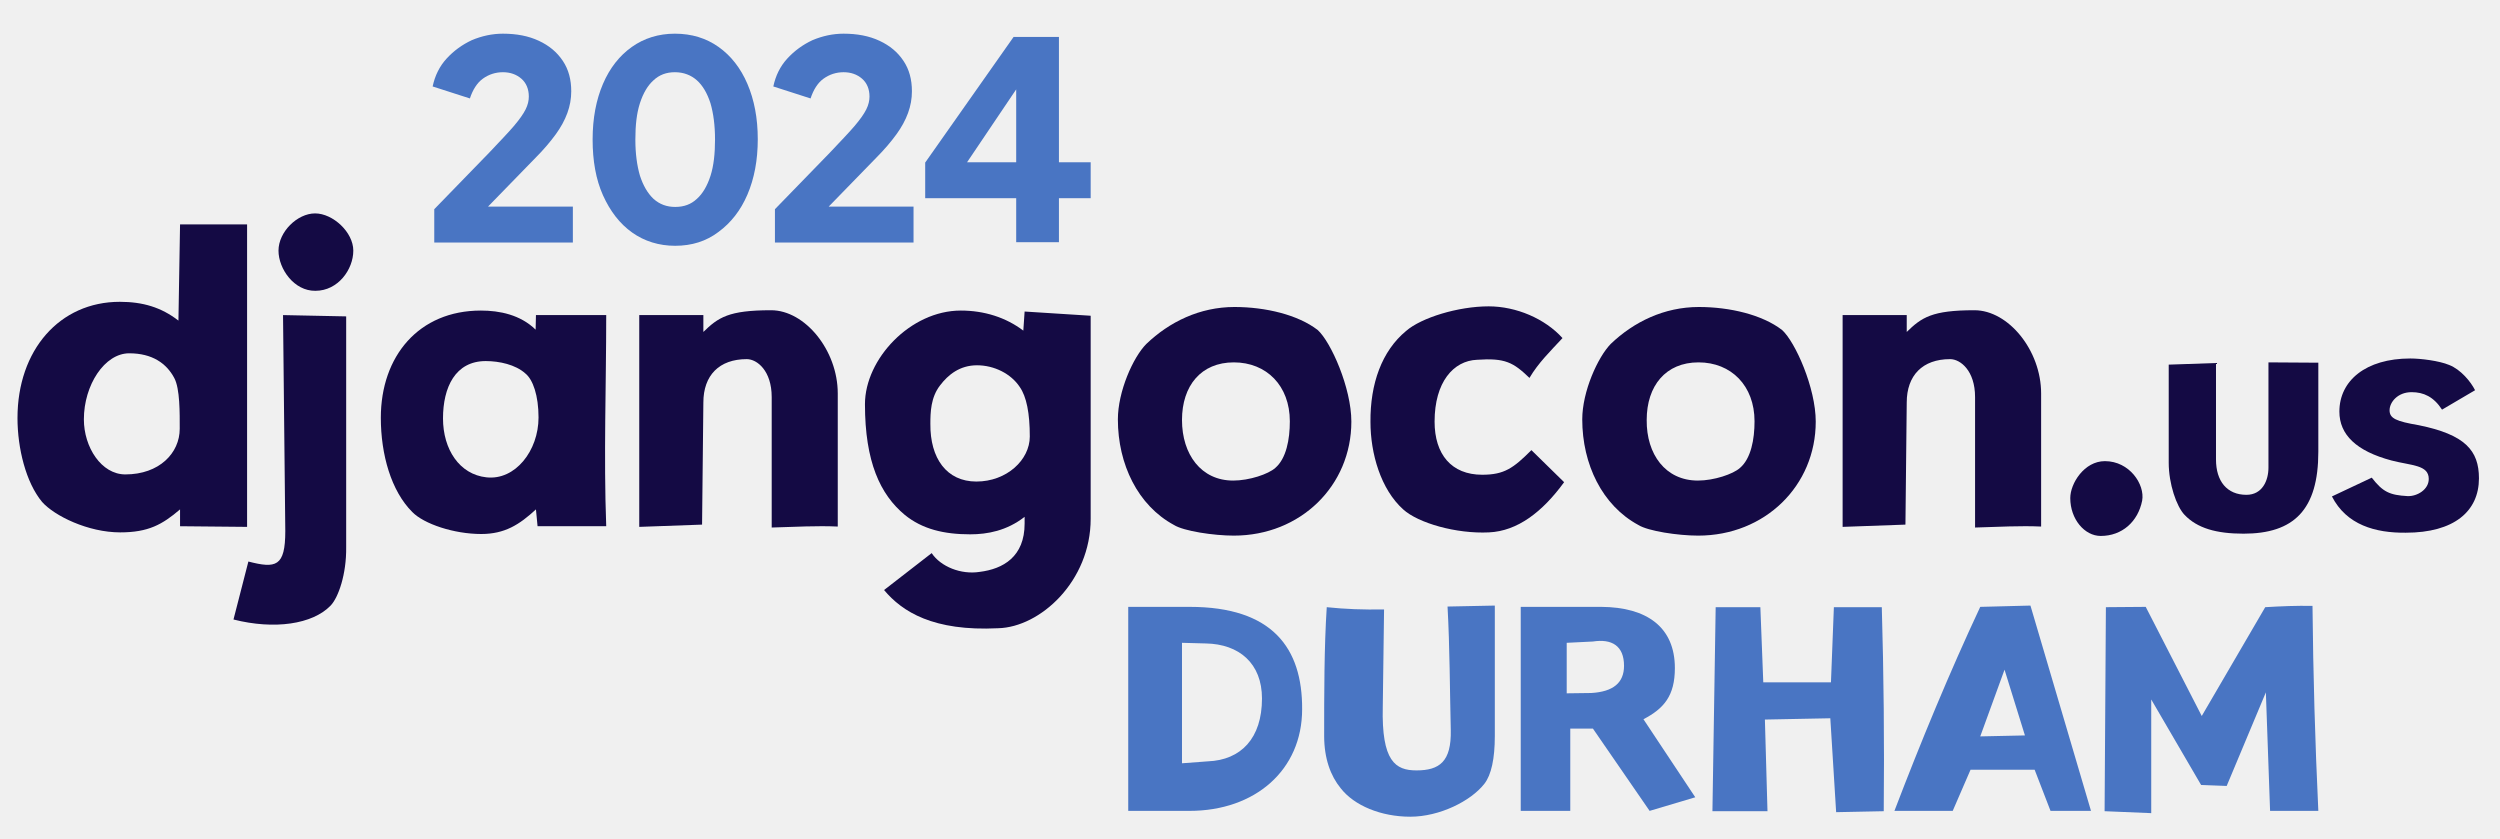
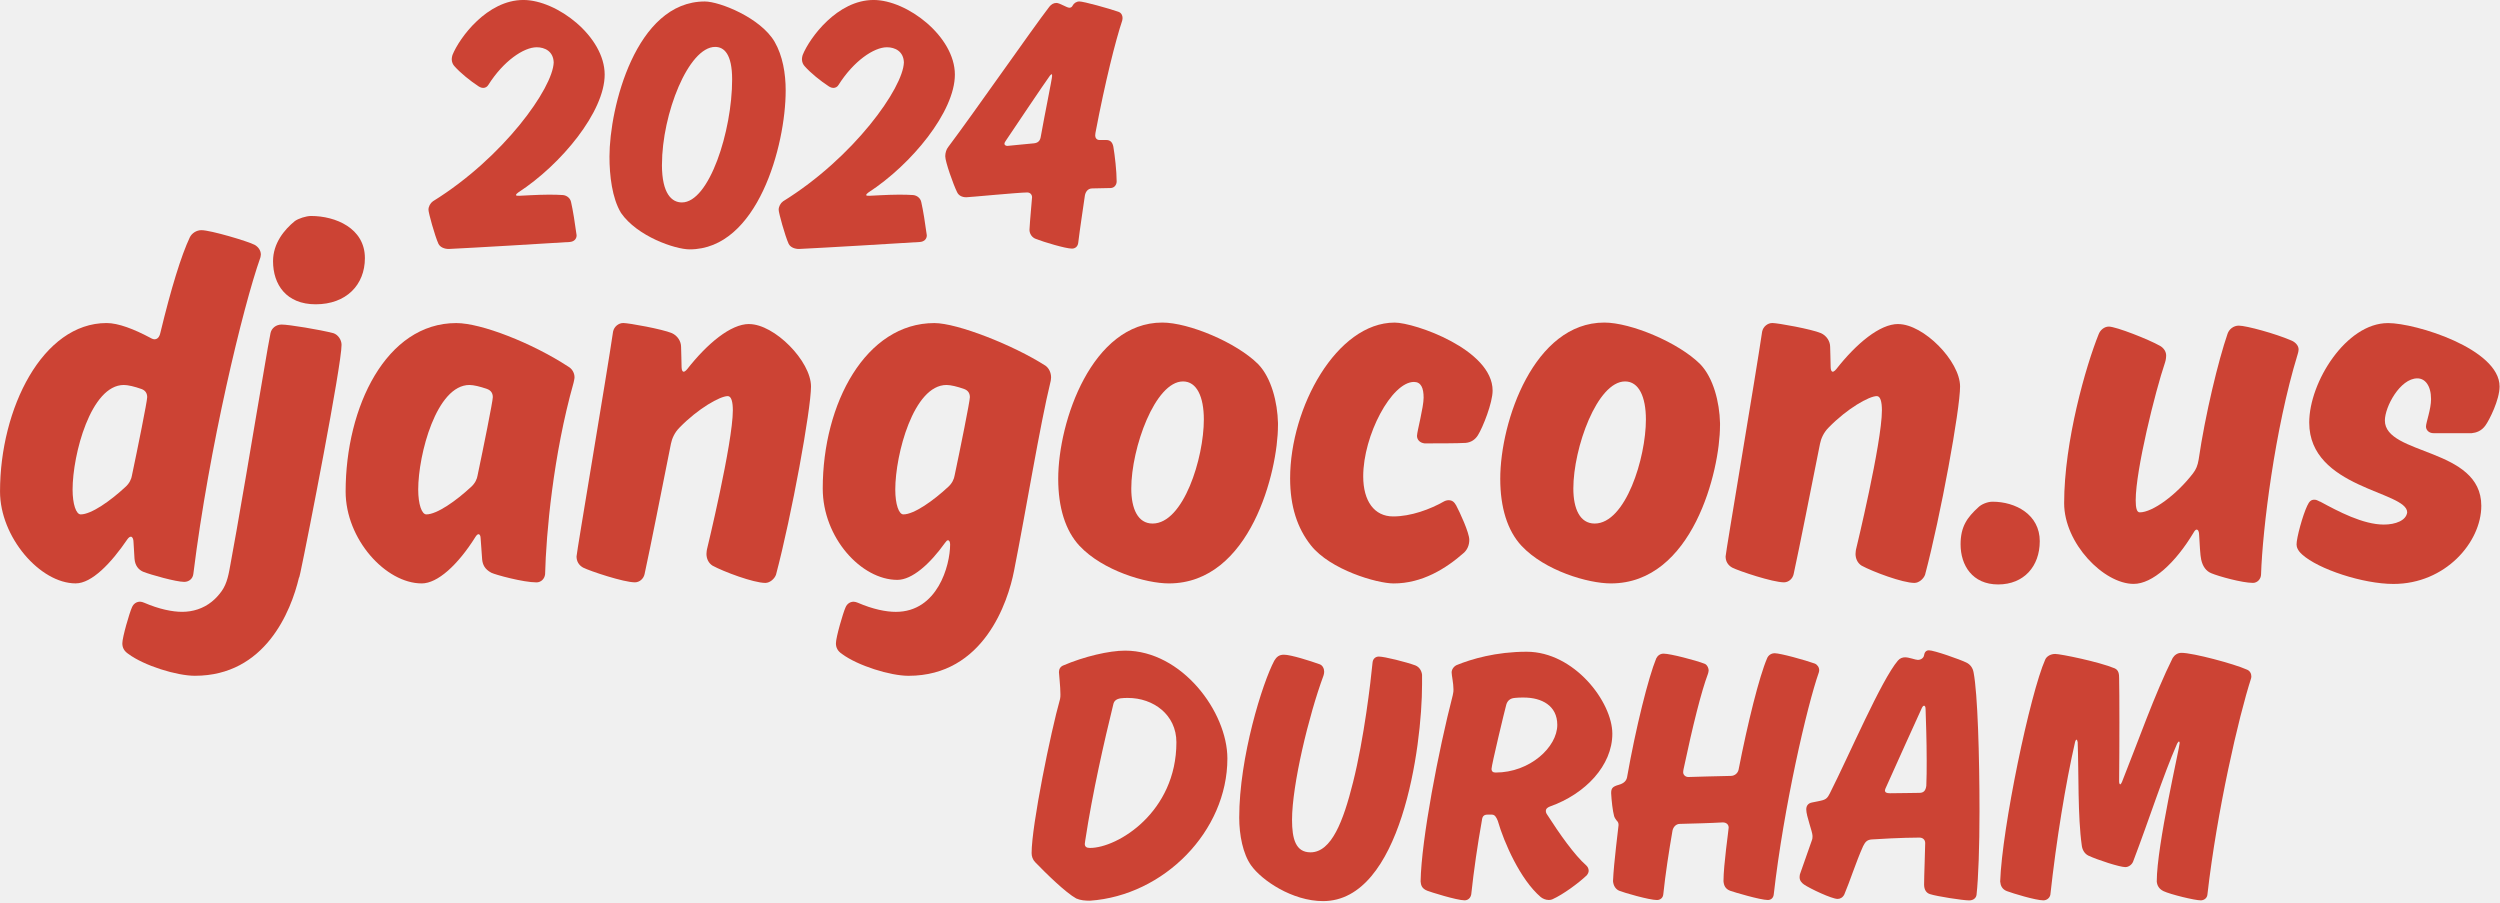
- <svg xmlns="http://www.w3.org/2000/svg" version="1.1" id="Layer_1" x="0px" y="0px" viewBox="0 0 772 259" style="enable-background:new 0 0 772 259;" xml:space="preserve">
-   <style type="text/css">
- 	.st0{fill:#140A44;}
- 	.st1{fill:#4975C3;}
- </style>
-   <path class="st0" d="M55.6,162.5v-5.2c-5.5,4.7-9.8,7.1-18.5,7.1c-9.9,0-20.3-5.1-24.1-9.4c-5-6-7.6-16.6-7.6-25.9  c0-21,13-35.9,31.6-35.9c7.1,0,12.8,1.7,18.1,5.8l0.5-29.7h20.7v93.4L55.6,162.5L55.6,162.5z M53.8,116.7c-2.4-4.5-6.8-7.6-13.9-7.6  c-7.6,0-14,9.8-14,20.4c0,8.6,5.4,17,12.8,17c10.5,0,16.8-6.6,16.8-14.1C55.5,127.6,55.6,120,53.8,116.7z" />
-   <path class="st0" d="M102.1,187c-5.6,5.8-17.4,7.5-30,4.3l4.6-17.9c8.5,2.2,11.4,1.6,11.4-9.4l-0.7-66.7l19.5,0.4V169  C107,177.3,104.5,184.5,102.1,187L102.1,187z M86,77.4c0-5.8,5.8-11.5,11.3-11.5c5.5,0,11.8,5.8,11.8,11.5c0,5.8-4.7,12.4-11.7,12.4  C90.8,89.9,86,83,86,77.4L86,77.4z" />
-   <path class="st0" d="M166,162.5l-0.5-5.2c-5.1,4.7-9.6,7.6-16.9,7.6c-8.4,0-17.7-3.1-21.3-6.8c-6.5-6.5-9.7-17.7-9.7-29.1  c0-19,11.7-33.1,30.9-33.1c5.8,0,12.2,1.3,16.9,5.9l0.1-4.5h21.7c0,21.7-0.8,43.5,0,65.2L166,162.5L166,162.5z M162.2,115.3  c-3-2.7-8-3.8-12.2-3.8c-9.4,0-13.2,8.1-13.2,17.7c0,9.6,5.1,17.3,13.4,18.2c8.9,1,16.1-8.2,16.1-18.5  C166.3,122.2,164.6,117.2,162.2,115.3L162.2,115.3z" />
-   <path class="st0" d="M217.1,102.6c4.7-4.6,7.9-6.8,21-6.8c10.5,0,20.6,12.4,20.6,25.7v41.1c-6.4-0.3-13.2,0.1-20.4,0.3v-40.3  c0-8.1-4.5-11.7-7.7-11.7c-8.5,0-13.4,5-13.4,13.4l-0.4,37.7l-19.4,0.7V97.3h19.8V102.6L217.1,102.6z" />
-   <path class="st0" d="M302.5,176.6c7.3-0.9,13.9-4.7,13.9-14.9v-2.1c-5.5,4.3-11.5,5.4-16.8,5.4c-8.1,0-14.8-1.6-20.2-6  c-7.6-6.3-12.3-16.4-12.3-34.2c0-13.9,14-28.9,29.6-28.9c7.2,0,13.9,2.1,19.3,6.2l0.4-5.9l20.4,1.3v62.7c0,19.3-15.6,33.5-28.6,33.8  c-20,1-29.6-5.1-35.2-11.8l14.7-11.4C290.5,175,296.8,177.5,302.5,176.6L302.5,176.6z M301.5,148.7c9.4,0,16.5-6.7,16.5-13.9  c0-7.2-1-12.3-3.1-15.3c-2.7-4.1-7.9-6.7-13.2-6.7s-8.9,2.9-11.4,6.2c-2.9,3.7-3,8.4-3,11.9C287.2,141.5,292.3,148.7,301.5,148.7z" />
-   <path class="st0" d="M354,106.2c7.1-6.8,16.5-11.4,27.2-11.4c9.6,0,19.6,2.4,25.7,7.1c4.1,3.7,10.4,17.9,10.4,28.3  c0,19.8-15.7,35.2-36.3,35.2c-6.2,0-15.5-1.4-18.5-3.3c-11.1-6-17.3-18.7-17.3-32.6C345.2,120.9,349.9,110.3,354,106.2z   M380.8,148.4c5,0,10.9-2,13-3.9c3.4-2.9,4.5-8.8,4.5-14.4c0-11-7.2-18.2-17.3-18.2s-16,7.2-16,17.8  C365,140.3,370.9,148.4,380.8,148.4z" />
-   <path class="st0" d="M434.2,102.2c4.7-4.1,16.1-7.6,25.5-7.6c8.5,0,17.4,3.8,22.8,9.8c-3.8,4.1-7.5,7.7-10.2,12.3  c-5-4.8-7.5-6.2-16.2-5.6c-7.3,0.3-13.1,6.9-13.1,19.1c0,10.1,5.2,16.4,14.7,16.4c6.8,0,9.6-2,15.2-7.6l10.1,9.9  c-6.7,9.2-14.4,15.1-23.2,15.5c-10.1,0.5-21.9-2.9-26.5-7.1c-6.9-6.2-10.1-17.2-10.1-27C423.1,118.5,426.7,108.4,434.2,102.2  L434.2,102.2z" />
-   <path class="st0" d="M497.4,106.2c7.1-6.8,16.5-11.4,27.2-11.4c9.6,0,19.6,2.4,25.7,7.1c4.1,3.7,10.4,17.9,10.4,28.3  c0,19.8-15.7,35.2-36.3,35.2c-6.2,0-15.5-1.4-18.5-3.3c-11.1-6-17.3-18.7-17.3-32.6C488.6,120.9,493.4,110.3,497.4,106.2z   M524.3,148.4c5,0,10.9-2,13-3.9c3.4-2.9,4.5-8.8,4.5-14.4c0-11-7.2-18.2-17.3-18.2c-10.1,0-16,7.2-16,17.8  C508.4,140.3,514.3,148.4,524.3,148.4z" />
-   <path class="st0" d="M588.7,102.6c4.7-4.6,7.9-6.8,21-6.8c10.5,0,20.6,12.4,20.6,25.7v41.1c-6.4-0.3-13.2,0.1-20.4,0.3v-40.3  c0-8.1-4.5-11.7-7.7-11.7c-8.5,0-13.4,5-13.4,13.4l-0.4,37.7l-19.4,0.7V97.3h19.8V102.6L588.7,102.6z" />
-   <path class="st0" d="M650,142.4c7.6,0,12.4,7.2,11.5,12.2c-1.3,6.5-6.2,10.9-12.8,10.9c-5,0-9.4-5.2-9.4-11.7  C639.3,149.3,643.6,142.4,650,142.4L650,142.4z" />
-   <path class="st0" d="M684.3,112.1v29.8c0,6.7,3.4,10.9,9.4,10.9c4.9,0,6.8-4.4,6.8-8.4v-32.5l15.4,0.1v27.5  c0,17.9-7.5,25.3-23.1,25.3c-8.4,0-14.3-1.7-18.2-5.8c-2.5-2.6-4.9-9.6-4.9-16.1v-30.3L684.3,112.1L684.3,112.1z" />
-   <path class="st0" d="M720.1,153.3l12.3-5.8c3.4,4.4,5.5,5.4,11.1,5.7c2.9,0.1,6.5-2,6.5-5.3c0-4.4-5.4-4.1-11.5-5.7  c-10.9-2.9-16.1-8-16.1-15.1c0-9.5,8.1-16.4,21.9-16.4c3.2,0,8.9,0.7,12,2c3.6,1.4,6.7,5.2,8,7.8l-10.2,6c-2.6-4-5.7-5.4-9.4-5.4  c-4.3,0-6.8,3.1-6.8,5.6c0,2.5,2,3.4,9,4.6c14.3,2.9,18.6,7.8,18.6,16.4c0,10.2-7.7,16.8-22.6,16.8  C733.5,164.6,724.6,162.1,720.1,153.3L720.1,153.3z" />
-   <path class="st1" d="M402.1,219c0,18.8-14.5,31.4-34.8,31.4h-18.9v-63h19C392.9,187.4,402.2,200.1,402.1,219L402.1,219z   M389.7,215.7c0-10.9-7.1-16.8-17.3-17l-7.4-0.2v37.2l8-0.6C383.2,234.7,389.7,228,389.7,215.7L389.7,215.7z" />
-   <path class="st1" d="M408.9,227.2c0-12.7,0-27.4,0.8-39.7c5.7,0.6,11.2,0.8,17.7,0.7l-0.4,30.1c-0.4,16.8,3.9,19.6,10.4,19.6  c7.1,0,10.8-2.7,10.6-12.4c-0.3-12.7-0.3-25.5-1-38.2l14.6-0.3v40.3c0,7-1.1,12-3.2,14.7c-4.2,5.4-13.9,10.2-22.9,10.2  s-17.3-3.4-21.5-8.8C410.9,239.6,408.9,234.3,408.9,227.2z" />
-   <path class="st1" d="M517.2,206.3c0,8.6-3.4,12.5-9.7,15.8l16,24.1l-14.1,4.2L491.9,225h-7v25.4h-15.3v-63h24.9  C508.6,187.5,517.2,193.7,517.2,206.3L517.2,206.3z M501.5,205.6c0-6.2-3.8-8.4-9.6-7.5l-8.1,0.4v15.6l7.6-0.1  C498.1,213.6,501.5,210.9,501.5,205.6L501.5,205.6z" />
-   <path class="st1" d="M544.5,210.7h20.9l0.9-23.2h14.8c0.6,20.7,0.8,41.7,0.6,63l-14.7,0.3l-1.8-29l-20.2,0.4l0.8,28.3h-17l1-63h13.8  L544.5,210.7z" />
-   <path class="st1" d="M627,187l18.7,63.4h-12.5l-4.9-12.7h-19.8l-5.5,12.7H585c8.3-21.7,17-42.7,26.5-63L627,187L627,187z M619,206.8  l-7.5,20.6l13.8-0.3L619,206.8z" />
-   <path class="st1" d="M715.9,250.4h-14.9l-1.3-36.6l-12.1,28.9l-7.9-0.3L664.3,216v35.1l-14.4-0.6l0.4-63l12.3-0.1l17.3,33.7  l19.6-33.6c4.9-0.3,9.7-0.5,14.6-0.4C714.3,208.1,714.9,229.2,715.9,250.4L715.9,250.4z" />
-   <g>
-     <path class="st1" d="M134.1,74.8V64.6l17-17.5c3.3-3.5,5.9-6.2,7.6-8.2c1.7-2,2.9-3.7,3.6-5.1c0.7-1.4,1-2.7,1-4   c0-2.3-0.8-4.2-2.3-5.5c-1.5-1.3-3.4-2-5.7-2c-2.3,0-4.4,0.7-6.2,2c-1.8,1.3-3.1,3.4-4,6.1l-11.5-3.7c0.7-3.3,2.1-6.2,4.3-8.6   c2.2-2.4,4.8-4.3,7.8-5.7c3.1-1.3,6.3-2,9.6-2c4.2,0,7.9,0.7,11.1,2.2c3.2,1.5,5.6,3.5,7.4,6.2c1.8,2.7,2.6,5.8,2.6,9.4   c0,2.3-0.4,4.5-1.2,6.7c-0.8,2.2-2,4.4-3.6,6.6c-1.6,2.2-3.7,4.7-6.3,7.3l-14.6,15h26.2v11.1H134.1z" />
-     <path class="st1" d="M208.5,75.9c-5,0-9.5-1.4-13.3-4.1c-3.8-2.7-6.8-6.6-9-11.5c-2.2-4.9-3.2-10.7-3.2-17.2   c0-6.6,1.1-12.3,3.2-17.2c2.1-4.9,5.1-8.7,8.9-11.4s8.3-4.1,13.3-4.1c5.2,0,9.7,1.4,13.5,4.1c3.8,2.7,6.8,6.5,8.9,11.4   c2.1,4.9,3.2,10.6,3.2,17.1c0,6.5-1.1,12.2-3.2,17.1c-2.1,4.9-5.1,8.7-8.9,11.5C218.1,74.5,213.6,75.9,208.5,75.9z M208.5,63.9   c2.7,0,4.9-0.8,6.7-2.5c1.8-1.6,3.2-4,4.2-7.1c1-3.1,1.4-6.9,1.4-11.2c0-4.4-0.5-8.1-1.4-11.2c-1-3.1-2.4-5.5-4.2-7.1   c-1.8-1.6-4.1-2.5-6.8-2.5c-2.6,0-4.8,0.8-6.6,2.5c-1.8,1.6-3.2,4-4.2,7.1c-1,3.1-1.4,6.8-1.4,11.2c0,4.3,0.5,8,1.4,11.1   c1,3.1,2.4,5.5,4.2,7.2C203.7,63.1,205.9,63.9,208.5,63.9z" />
-     <path class="st1" d="M239.3,74.8V64.6l17-17.5c3.3-3.5,5.9-6.2,7.6-8.2c1.7-2,2.9-3.7,3.6-5.1c0.7-1.4,1-2.7,1-4   c0-2.3-0.8-4.2-2.3-5.5c-1.5-1.3-3.4-2-5.7-2c-2.3,0-4.4,0.7-6.2,2c-1.8,1.3-3.1,3.4-4,6.1l-11.5-3.7c0.7-3.3,2.1-6.2,4.3-8.6   c2.2-2.4,4.8-4.3,7.8-5.7c3.1-1.3,6.3-2,9.6-2c4.2,0,7.9,0.7,11.1,2.2c3.2,1.5,5.6,3.5,7.4,6.2c1.8,2.7,2.6,5.8,2.6,9.4   c0,2.3-0.4,4.5-1.2,6.7c-0.8,2.2-2,4.4-3.6,6.6c-1.6,2.2-3.7,4.7-6.3,7.3l-14.6,15h26.2v11.1H239.3z" />
-     <path class="st1" d="M313.8,74.8V61.2h-28.1V50.2L313,11.4h14v38.7h9.8v11.1H327v13.6H313.8z M295.4,54.9l-2.5-4.8h20.9V21.7l3.3,1   L295.4,54.9z" />
+ <svg xmlns="http://www.w3.org/2000/svg" width="995" height="359" viewBox="0 0 995 359" fill="none">
+   <g clip-path="url(#clip0_75_289)">
+     <path d="M240.66 29.7C240.66 44.4 223.46 65.43 206.26 76.6C205.67 77.04 205.38 77.33 205.38 77.63C205.38 77.93 205.82 77.92 206.7 77.92C207.14 77.92 214.05 77.48 218.02 77.48C220.23 77.48 222.28 77.48 224.05 77.63C225.67 77.78 226.99 78.95 227.28 80.42C228.01 83.51 228.9 89.24 229.49 93.65C229.49 95.12 228.46 96.15 226.84 96.3C217.58 96.89 188.03 98.65 178.62 99.09C177 99.09 175.24 98.5 174.5 97.03C173.03 93.8 170.53 84.68 170.53 83.5C170.53 82.18 171.27 80.85 172.29 80.12C200.52 62.62 220.07 34.98 220.37 24.84C220.22 20.43 216.84 18.81 213.61 18.81C208.46 18.81 200.38 24.25 194.35 33.81C193.91 34.54 193.17 34.99 192.29 34.99C191.41 34.99 190.53 34.4 190.53 34.4C187.15 32.2 183.18 28.96 180.97 26.46C180.24 25.73 179.79 24.7 179.79 23.52C179.79 23.08 179.94 22.34 180.08 21.9C182.87 14.99 193.9 -0.01 208.31 -0.01C221.69 -0.01 240.66 14.55 240.66 29.69V29.7Z" fill="#CC4334" />
+     <path d="M247.13 84.69C243.6 78.81 242.57 69.84 242.57 62.34C242.57 42.93 253.01 0.59 280.5 0.59C286.38 0.59 302.7 7.06 308.29 16.62C311.52 22.21 312.7 29.26 312.7 36.03C312.7 57.94 301.53 99.25 274.47 99.25C268.74 99.25 253.59 94.1 247.12 84.69H247.13ZM263.45 65.57C263.45 77.19 267.42 80.57 271.39 80.57C282.27 80.57 291.39 52.19 291.39 31.61C291.39 21.47 288.16 18.67 284.63 18.67C274.04 18.67 263.46 45.28 263.46 65.57H263.45Z" fill="#CC4334" />
+     <path d="M380.04 29.7C380.04 44.4 362.84 65.43 345.64 76.6C345.05 77.04 344.76 77.33 344.76 77.63C344.76 77.93 345.2 77.92 346.08 77.92C346.52 77.92 353.43 77.48 357.4 77.48C359.61 77.48 361.66 77.48 363.43 77.63C365.05 77.78 366.37 78.95 366.66 80.42C367.39 83.51 368.28 89.24 368.87 93.65C368.87 95.12 367.84 96.15 366.22 96.3C356.96 96.89 327.41 98.65 318 99.09C316.38 99.09 314.62 98.5 313.88 97.03C312.41 93.8 309.91 84.68 309.91 83.5C309.91 82.18 310.65 80.85 311.67 80.12C339.9 62.62 359.45 34.98 359.75 24.84C359.6 20.43 356.22 18.81 352.99 18.81C347.84 18.81 339.76 24.25 333.73 33.81C333.29 34.54 332.55 34.99 331.67 34.99C330.79 34.99 329.91 34.4 329.91 34.4C326.53 32.2 322.56 28.96 320.35 26.46C319.62 25.73 319.17 24.7 319.17 23.52C319.17 23.08 319.32 22.34 319.46 21.9C322.25 14.99 333.28 -0.01 347.69 -0.01C361.07 -0.01 380.04 14.55 380.04 29.69V29.7Z" fill="#CC4334" />
+     <path d="M440.32 55.72C442.08 55.72 442.82 56.9 443.11 58.37C443.7 61.75 444.43 68.22 444.43 72.19C444.43 73.51 443.55 74.84 441.93 74.84C441.2 74.84 435.46 74.99 434.73 74.99C432.97 74.99 432.08 76.31 431.79 77.78C430.91 84.1 429.88 90.42 429.14 96.6C428.99 98.07 427.96 98.95 426.64 98.95C424.14 98.95 415.32 96.3 412.38 95.13C410.62 94.54 409.73 92.92 409.73 91.45C409.88 88.07 410.76 79.1 410.76 78.51C410.76 77.33 409.88 76.6 408.85 76.6C405.47 76.6 385.77 78.51 384.59 78.51C382.83 78.51 381.5 77.78 380.91 76.45C379.44 73.51 376.21 64.39 376.21 62.19C376.21 60.87 376.65 59.4 377.39 58.51C387.98 44.4 410.76 11.61 417.67 2.64C418.4 1.76 419.29 1.17 420.46 1.17C421.78 1.17 424.58 3.08 425.61 3.08C426.2 3.08 426.64 2.79 426.93 2.2C427.37 1.32 428.4 0.58 429.58 0.58C431.34 0.58 441.34 3.37 445.16 4.7C446.34 5.14 446.78 6.17 446.78 7.2C446.78 7.49 446.63 8.23 446.63 8.23C443.98 16.17 439.87 32.49 436.04 52.63C436.04 52.63 435.89 53.51 435.89 53.95C435.89 54.83 436.48 55.71 437.51 55.71H440.3L440.32 55.72ZM399.75 57.19C399.75 57.63 400.19 58.07 400.93 58.07C401.22 58.07 407.99 57.34 411.52 57.04C412.99 56.89 413.87 56.16 414.17 54.69C415.79 45.57 418.73 31.31 418.73 30.28C418.73 29.84 418.73 29.55 418.58 29.55C418.29 29.55 417.85 30.14 417.85 30.14C416.09 32.49 401.68 53.96 400.21 56.16C399.92 56.6 399.77 56.89 399.77 57.19H399.75Z" fill="#CC4334" />
+     <path d="M428.37 357.61C424.11 355.26 416.31 347.61 412.05 343.2C411.02 342.17 410.58 340.85 410.58 339.52C410.58 328.49 418.23 291.15 421.9 278.21C422.05 277.62 422.05 276.89 422.05 276.3C422.05 273.21 421.46 268.36 421.46 267.48C421.46 266.3 422.05 265.28 423.22 264.83C431.45 261.3 441.45 258.95 447.77 258.95C470.41 258.95 488.5 283.36 488.5 301.88C488.5 330.84 463.21 356.43 433.81 358.48C431.9 358.48 429.99 358.33 428.37 357.6V357.61ZM468.21 295.42C468.21 284.39 458.95 277.78 448.95 277.78C447.92 277.78 447.04 277.78 446.01 277.93C444.25 278.22 443.36 278.96 443.07 280.43C439.54 294.84 434.84 315.28 431.9 334.68C431.9 334.68 431.75 335.56 431.75 335.86C431.75 337.04 432.48 337.48 433.81 337.48C444.84 337.48 468.21 323.22 468.21 295.43V295.42Z" fill="#CC4334" />
+     <path d="M565.98 268.66V272.34C565.98 297.48 557.6 358.64 526.58 358.64C514.38 358.64 502.17 350.41 497.91 344.38C494.68 339.82 493.21 332.32 493.21 325.41C493.21 301.3 502.47 271.75 507.18 262.92C508.06 261.45 509.09 260.57 511 260.57C513.79 260.57 521.59 263.07 525.26 264.39C526.44 264.83 527.02 266.15 527.02 267.33C527.02 268.07 526.73 268.95 526.73 268.95C520.85 284.83 514.23 312.47 514.23 326.29C514.23 333.94 515.7 339.23 521.58 339.23C529.96 339.23 534.67 326.73 538.49 311.44C542.9 293.94 545.55 271.3 546.28 263.66C546.43 262.19 547.46 261.31 548.78 261.31C550.99 261.31 559.81 263.52 563.34 264.84C565.1 265.57 565.84 267.19 565.99 268.66H565.98Z" fill="#CC4334" />
+     <path d="M615.24 322.76C615.24 323.49 615.68 324.08 615.68 324.08C620.68 331.87 626.56 340.25 631.41 344.52C632 345.11 632.29 345.84 632.29 346.58C632.29 347.17 632 347.76 631.56 348.34C628.33 351.43 622.15 355.99 617.89 357.9C617.89 357.9 617.3 358.19 616.42 358.19C615.1 358.19 613.92 357.6 613.19 357.01C605.1 350.1 598.63 335.4 596.13 326.72C595.54 325.25 594.95 324.22 593.78 324.22H592.02C590.55 324.22 589.96 324.95 589.81 326.43C588.05 336.28 586.58 346.42 585.55 355.98C585.26 357.45 584.23 358.33 582.9 358.33C579.81 358.33 569.08 354.95 568.05 354.51C565.84 353.63 565.55 352.3 565.4 350.83C565.69 334.07 572.6 298.34 578.19 276.73C578.48 275.55 578.48 274.97 578.48 274.38C578.48 271.88 577.75 268.79 577.75 267.62C577.75 266.3 578.78 265.12 579.81 264.68C585.54 262.33 595.39 259.39 607.6 259.39C626.57 259.39 641.71 279.39 641.71 292.03C641.71 304.67 630.98 316 616.86 320.99C615.83 321.43 615.24 321.87 615.24 322.75V322.76ZM599.51 280.42C598.92 282.48 593.63 304.53 593.63 306C593.63 307.03 594.22 307.47 595.25 307.47C608.92 307.47 619.8 297.33 619.8 288.5C619.8 280.85 613.62 277.62 606.42 277.62C605.24 277.62 604.07 277.62 602.89 277.77C600.98 277.92 599.95 278.95 599.51 280.42Z" fill="#CC4334" />
+     <path d="M706.25 259.98C708.6 259.98 718.6 262.77 722.28 264.1C723.31 264.54 724.04 265.57 724.04 266.75C724.04 267.19 723.89 267.63 723.89 267.63C719.19 281.01 709.92 321.15 705.95 355.99C705.8 357.46 704.77 358.2 703.6 358.2C700.66 358.2 690.22 355.11 688.6 354.52C686.69 353.79 686.1 352.46 685.95 350.7C685.95 344.23 688.01 330.26 688.01 329.38C688.01 328.2 687.13 327.32 685.66 327.32C680.66 327.61 674.19 327.76 668.6 327.91C666.98 327.91 665.95 329.23 665.66 330.56C664.19 339.09 662.87 347.62 661.98 356C661.83 357.47 660.66 358.21 659.48 358.21C656.39 358.21 646.25 355.27 644.48 354.53C643.01 353.94 642.13 352.47 641.98 350.71C642.27 343.36 644.19 328.95 644.19 328.36C644.19 327.48 643.9 327.04 643.45 326.6C643.16 326.16 642.72 325.72 642.42 324.84C641.83 322.64 641.39 318.67 641.24 315.72C641.24 313.81 641.68 313.07 644.33 312.34C646.39 311.75 647.27 310.72 647.56 309.4C651.09 289.4 656.09 269.56 659.17 262.06C659.76 260.88 660.79 260.15 662.11 260.15C664.76 260.15 674.9 262.8 678.28 264.12C679.31 264.41 680.04 265.74 680.04 266.91C680.04 267.35 679.75 268.23 679.75 268.23C677.1 275.29 673.72 288.81 670.05 306.16C670.05 306.16 669.9 306.89 669.9 307.34C669.9 308.37 670.78 309.25 671.96 309.25C672.55 309.25 685.93 308.81 688.87 308.81C690.34 308.81 691.66 307.78 691.96 306.31C695.64 287.49 700.19 269.26 703.28 262.06C703.72 260.88 704.9 260 706.22 260L706.25 259.98Z" fill="#CC4334" />
+     <path d="M721.39 332.76C721.39 331 718.89 324.82 718.89 322.17C718.89 320.7 719.62 319.67 721.24 319.38C722.86 319.09 724.77 318.65 724.77 318.65C726.83 318.21 727.42 317.47 728.3 315.71C736.09 300.27 748.74 270.72 755.35 262.93C756.23 261.9 757.26 261.61 758.29 261.61C759.76 261.61 762.41 262.64 763.29 262.64C764.47 262.64 765.64 261.91 765.79 260.73C765.94 259.7 766.52 258.82 767.7 258.82C769.76 258.82 780.2 262.5 782.55 263.67C784.17 264.41 785.2 265.88 785.49 267.64C787.11 276.02 787.84 300.87 787.84 322.92C787.84 336.89 787.4 349.53 786.66 356.15C786.51 357.33 785.48 358.36 783.72 358.36C781.22 358.36 770.78 356.74 768.14 355.86C766.67 355.42 765.79 354.1 765.79 352.04C765.79 348.66 766.23 337.93 766.23 335.57C766.23 334.25 765.35 333.36 763.88 333.36C757.26 333.36 746.68 333.95 744.91 334.1C743.15 334.25 742.41 334.98 741.53 336.75C738.74 342.92 736.24 350.86 734.03 356.01C733.44 357.19 732.41 357.77 731.38 357.77C729.03 357.77 720.35 353.65 718 352.04C716.97 351.31 716.24 350.42 716.24 349.1C716.24 348.36 716.39 347.92 716.39 347.92L721.09 334.54C721.38 333.81 721.38 333.36 721.38 332.78L721.39 332.76ZM750.21 314.53C750.21 315.41 750.8 315.71 752.27 315.71C755.95 315.71 761.97 315.56 763.88 315.56C765.5 315.56 766.38 314.83 766.67 312.77C766.82 309.54 766.82 306.15 766.82 302.77C766.82 294.68 766.53 286.89 766.38 282.19C766.38 281.31 766.09 280.87 765.79 280.87C765.49 280.87 765.2 281.16 764.91 281.75C761.23 289.69 756.09 301.3 750.5 313.65C750.5 313.65 750.21 314.24 750.21 314.53Z" fill="#CC4334" />
+     <path d="M813.28 358.34C810.19 358.34 801.08 355.55 798.72 354.66C796.81 353.92 796.22 352.45 796.07 350.84C796.81 329.52 807.98 276 814.01 262.48C814.6 261.16 816.22 260.27 817.98 260.27C820.04 260.27 835.33 263.36 841.65 266C843.27 266.73 843.41 268.35 843.41 269.82C843.56 275.55 843.56 297.46 843.41 310.99C843.41 311.58 843.56 312.17 843.85 312.17C844.14 312.17 844.58 311.14 844.58 311.14C850.75 295.7 857.67 276 864.72 261.89C865.46 260.71 866.63 259.83 868.25 259.83C872.81 259.83 889.27 264.24 894.13 266.45C895.45 266.89 896.04 268.07 896.04 269.24C896.04 269.68 895.89 270.12 895.89 270.12C891.04 285.12 882.36 322.61 878.54 356.13C878.39 357.45 877.22 358.34 875.89 358.34C873.54 358.34 863.83 355.99 861.04 354.66C859.28 353.78 858.54 352.45 858.39 350.84C858.39 336.43 867.51 297.47 867.51 295.71C867.51 295.42 867.36 295.12 867.22 295.12C867.08 295.12 866.78 295.41 866.48 296C860.75 309.09 855.75 325.11 848.98 342.9C848.54 344.08 847.22 345.11 845.89 345.11C843.69 345.11 835.01 342.32 831.19 340.55C829.43 339.67 828.69 337.9 828.54 336.43C826.92 324.96 827.36 307.61 826.92 295.41C826.77 294.67 826.63 294.38 826.48 294.38C826.33 294.38 826.04 294.67 825.89 295.26C822.07 312.02 818.39 334.66 816.04 356.13C815.75 357.45 814.57 358.34 813.25 358.34H813.28Z" fill="#CC4334" />
+     <path d="M80.19 91.61C83.83 91.61 98.77 96.05 101.4 97.47C102.81 98.28 103.82 99.69 103.82 101.31C103.82 101.71 103.62 102.52 103.62 102.52C96.75 121.91 83.22 177.86 76.96 228.36C76.76 230.38 75.14 231.59 73.32 231.59C70.09 231.59 59.99 228.76 56.96 227.55C55.14 226.74 53.73 225.13 53.53 222.3L53.13 215.63C53.13 214.62 52.73 213.61 52.12 213.61C51.72 213.61 51.31 213.81 50.71 214.62C44.25 224.11 36.57 232.19 30.11 232.19C15.97 232.19 0.01 213.81 0.01 195.63C0.01 162.5 16.98 128.57 42.43 128.57C47.08 128.57 53.34 130.99 59.8 134.43C59.8 134.43 60.81 135.04 61.42 135.04C62.63 135.04 63.44 134.23 63.84 132.41C68.08 114.84 72.12 101.71 75.56 94.43C76.37 92.81 78.19 91.6 80.21 91.6L80.19 91.61ZM52.52 189.18C54.74 178.68 58.58 159.69 58.58 158.07C58.58 156.66 57.97 155.44 56.36 154.84C53.53 153.83 50.91 153.22 49.29 153.22C36.16 153.22 28.89 180.89 28.89 194.83C28.89 200.69 30.3 204.73 32.12 204.73C36.36 204.73 44.04 199.28 49.9 193.82C51.52 192.41 52.32 190.59 52.53 189.17L52.52 189.18Z" fill="#CC4334" />
+     <path d="M125.64 121.11C137.76 121.11 145.23 113.43 145.23 102.73C145.23 90.81 133.51 85.96 123.82 85.96C121.8 85.96 118.77 86.97 117.36 87.98C113.12 91.41 108.67 96.87 108.67 103.94C108.67 113.23 113.92 121.11 125.64 121.11Z" fill="#CC4334" />
+     <path d="M191.9 222.71L191.29 214.23C191.29 213.22 190.89 212.61 190.48 212.61C190.07 212.61 189.67 213.01 189.27 213.62C182.2 224.93 174.12 232.2 167.86 232.2C153.52 232.2 137.56 214.63 137.56 195.64C137.56 161.91 153.72 128.58 181.6 128.58C191.5 128.58 211.7 136.46 226.24 145.95C227.65 146.76 228.66 148.37 228.66 150.19C228.66 150.8 228.26 152.41 228.26 152.41C220.18 181.09 217.35 212.4 216.95 228.56C216.75 230.38 215.33 231.79 213.52 231.79C208.27 231.79 197.16 228.76 195.54 227.95C192.91 226.54 192.11 224.72 191.9 222.7V222.71ZM190.08 189.18C192.3 178.68 196.14 159.69 196.14 158.07C196.14 156.66 195.53 155.44 193.92 154.84C191.09 153.83 188.47 153.22 186.85 153.22C173.72 153.22 166.45 180.89 166.45 194.83C166.45 200.69 167.86 204.73 169.68 204.73C173.92 204.73 181.6 199.28 187.46 193.82C189.08 192.41 189.88 190.59 190.09 189.17L190.08 189.18Z" fill="#CC4334" />
+     <path d="M298.14 128.98C308.24 128.98 322.78 143.73 322.78 153.83C322.78 162.92 315.1 205.14 308.84 228.77C308.23 230.39 306.42 232 304.6 232C299.95 232 288.04 227.56 283.59 225.13C281.97 224.12 281.17 222.3 281.17 220.48C281.17 219.67 281.37 218.66 281.37 218.66C281.37 218.66 291.67 176.24 291.67 163.31C291.67 159.88 291.06 157.65 289.65 157.65C286.62 157.65 277.93 162.5 270.46 170.17C268.44 172.19 267.43 174.61 267.03 176.63C263.39 194.81 258.95 217.43 256.53 228.54C256.13 230.36 254.51 231.77 252.69 231.77C248.25 231.77 234.91 227.33 232.09 225.91C230.27 224.9 229.46 223.28 229.46 221.47C229.46 220.06 241.58 148.55 244 131.99C244.4 129.97 246.22 128.56 248.04 128.56C250.26 128.56 263.59 130.98 267.43 132.6C269.65 133.61 271.07 135.83 271.07 138.05C271.07 140.07 271.27 143.1 271.27 146.13C271.27 147.34 271.67 147.95 272.08 147.95C272.69 147.95 273.49 146.94 273.49 146.94C281.57 136.64 290.86 128.96 298.13 128.96L298.14 128.98Z" fill="#CC4334" />
+     <path d="M371.87 128.58C380.96 128.58 403.18 137.27 416.11 145.55C417.52 146.56 418.33 148.38 418.33 150.2C418.33 151.01 418.13 151.82 418.13 151.82C413.89 169.19 408.43 202.72 403.59 227.16C401.17 239.68 391.47 268.97 361.58 268.97C354.31 268.97 341.38 264.93 335.12 260.28C333.3 259.07 332.7 257.65 332.7 256.04C332.7 253.62 335.53 243.92 336.54 241.7C337.15 240.29 338.36 239.48 339.77 239.48C340.17 239.48 340.98 239.68 341.39 239.88C347.45 242.51 352.7 243.52 356.54 243.52C373.1 243.52 378.15 225.14 378.15 216.65C378.15 215.64 377.75 215.03 377.34 215.03C376.93 215.03 376.73 215.23 376.13 216.04C370.07 224.52 363 230.79 357.14 230.79C342.8 230.79 327.45 214.02 327.45 194.43C327.45 160.49 344.62 128.58 371.89 128.58H371.87ZM379.95 189.18C382.17 178.68 386.01 159.69 386.01 158.07C386.01 156.66 385.4 155.44 383.79 154.84C380.96 153.83 378.34 153.22 376.72 153.22C363.59 153.22 356.32 180.89 356.32 194.83C356.32 200.69 357.73 204.73 359.55 204.73C363.79 204.73 371.47 199.28 377.33 193.82C378.95 192.41 379.75 190.59 379.95 189.17V189.18Z" fill="#CC4334" />
+     <path d="M508.63 169.38C508.63 187.36 497.72 232.2 465.2 232.2C456.11 232.2 438.94 227.15 429.65 217.25C423.99 211.19 421.17 201.9 421.17 190.59C421.17 167.56 434.7 128.38 462.58 128.38C473.08 128.38 492.07 136.26 500.76 144.94C506.01 150.39 508.44 160.09 508.64 168.37V169.38H508.63ZM479.13 166.96C479.13 157.87 476.3 151.81 470.85 151.81C459.74 151.81 450.25 178.27 450.25 194.43C450.25 202.51 452.88 208.37 458.73 208.37C471.05 208.37 479.13 182.31 479.13 166.96Z" fill="#CC4334" />
+     <path d="M563.97 173.42C563.97 171.8 566.6 162.11 566.6 158.27C566.6 154.43 565.59 152.01 562.76 152.01C553.87 152.01 542.56 173.22 542.56 189.58C542.56 199.48 547 205.54 554.48 205.54C561.55 205.54 569.23 202.71 574.88 199.48C574.88 199.48 575.69 199.08 576.5 199.08C577.91 199.08 578.72 199.69 579.53 201.1C580.94 203.73 584.78 212.01 584.78 214.84C584.78 217.06 583.97 218.68 582.76 219.89C575.49 226.35 565.99 232.21 554.68 232.21C548.01 232.21 529.43 226.76 521.75 217.06C516.3 210.19 513.47 201.51 513.47 190.4C513.47 162.12 532.05 128.39 555.08 128.39C562.96 128.39 594.06 139.1 594.06 155.46C594.06 160.31 590.22 170 588.2 173.24C587.19 174.86 585.57 176.07 583.35 176.27C580.12 176.47 571.63 176.47 566.99 176.47C565.17 176.27 563.96 175.06 563.96 173.44L563.97 173.42Z" fill="#CC4334" />
+     <path d="M684.56 169.38C684.56 187.36 673.65 232.2 641.13 232.2C632.04 232.2 614.87 227.15 605.58 217.25C599.92 211.19 597.1 201.9 597.1 190.59C597.1 167.56 610.63 128.38 638.51 128.38C649.01 128.38 668 136.26 676.69 144.94C681.94 150.39 684.37 160.09 684.57 168.37V169.38H684.56ZM655.07 166.96C655.07 157.87 652.24 151.81 646.79 151.81C635.68 151.81 626.19 178.27 626.19 194.43C626.19 202.51 628.82 208.37 634.67 208.37C646.99 208.37 655.07 182.31 655.07 166.96Z" fill="#CC4334" />
+     <path d="M755.47 128.98C765.57 128.98 780.11 143.73 780.11 153.83C780.11 162.92 772.43 205.14 766.17 228.77C765.56 230.39 763.75 232 761.93 232C757.28 232 745.37 227.56 740.92 225.13C739.3 224.12 738.5 222.3 738.5 220.48C738.5 219.67 738.7 218.66 738.7 218.66C738.7 218.66 749 176.24 749 163.31C749 159.88 748.39 157.65 746.98 157.65C743.95 157.65 735.26 162.5 727.79 170.17C725.77 172.19 724.76 174.61 724.36 176.63C720.72 194.81 716.28 217.43 713.86 228.54C713.46 230.36 711.84 231.77 710.02 231.77C705.58 231.77 692.24 227.33 689.42 225.91C687.6 224.9 686.79 223.28 686.79 221.47C686.79 220.06 698.91 148.55 701.33 131.99C701.73 129.97 703.55 128.56 705.37 128.56C707.59 128.56 720.92 130.98 724.76 132.6C726.98 133.61 728.4 135.83 728.4 138.05C728.4 140.07 728.6 143.1 728.6 146.13C728.6 147.34 729 147.95 729.41 147.95C730.02 147.95 730.82 146.94 730.82 146.94C738.9 136.64 748.19 128.96 755.46 128.96L755.47 128.98Z" fill="#CC4334" />
+     <path d="M811.82 215.44C811.82 225.34 805.56 232.61 795.26 232.61C784.96 232.61 780.31 224.93 780.31 216.65C780.31 209.58 782.94 205.94 787.38 201.9C788.59 200.69 791.02 199.68 793.04 199.68C802.13 199.68 811.83 204.73 811.83 215.44H811.82Z" fill="#CC4334" />
+     <path d="M914.84 139.08C914.84 139.89 914.44 141.1 914.44 141.1C905.35 170.79 900.5 210.59 899.9 228.56C899.9 230.38 898.49 231.99 896.67 231.99C892.43 231.99 882.93 229.36 880.11 228.15C878.09 227.34 876.68 225.52 876.07 222.7C875.67 221.08 875.46 216.24 875.26 213C875.26 211.59 874.86 210.78 874.25 210.78C873.64 210.78 873.04 211.99 873.04 211.99C865.77 224.11 856.68 232.39 849.2 232.39C837.28 232.39 821.53 216.23 821.53 200.27C821.53 175.63 830.22 145.53 835.27 133.01C835.88 131.39 837.49 129.98 839.31 129.98C842.14 129.98 855.07 135.03 859.71 137.66C861.12 138.47 862.13 139.88 862.13 141.5C862.13 142.91 861.73 144.13 861.73 144.13C857.69 156.05 850.01 187.16 850.01 199.07C850.01 202.1 850.41 203.92 851.63 203.92C856.68 203.92 866.17 197.05 872.84 188.37C874.05 186.75 874.66 185.34 875.06 182.92C877.69 164.94 882.94 143.33 886.57 132.83C887.18 131.01 888.99 129.6 891.01 129.6C894.04 129.6 905.76 132.83 911.82 135.46C913.44 136.07 914.85 137.48 914.85 139.1L914.84 139.08Z" fill="#CC4334" />
+     <path d="M950.39 128.58C961.5 128.58 994.83 138.88 994.83 153.83C994.83 159.08 990.79 167.16 989.17 169.38C987.55 171.6 985.53 172.21 983.72 172.41H968.57C966.55 172.41 965.54 171 965.54 169.78C965.54 168.16 967.56 162.91 967.56 158.87C967.56 153.42 965.14 150.59 962.11 150.59C955.24 150.59 949.18 161.9 949.18 167.36C949.18 181.3 987.56 178.07 987.56 201.3C987.56 215.84 973.22 232.41 952.61 232.41C940.49 232.41 922.71 226.55 916.25 220.69C914.43 219.07 914.03 217.66 914.03 216.65C914.03 214.02 916.45 205.14 918.27 201.3C919.08 199.48 919.89 198.88 921.1 198.88C922.31 198.88 923.12 199.69 923.52 199.69C930.59 203.53 940.49 208.78 948.77 208.78C953.42 208.78 957.66 207.16 958.06 203.93C958.06 195.45 919.07 194.44 919.07 168.18C919.07 152.02 933.82 128.59 950.38 128.59L950.39 128.58Z" fill="#CC4334" />
+     <path d="M135.94 137.26C135.94 145.34 122.41 214.63 119.58 227.76C119.43 228.42 119.27 229.11 119.1 229.8C119.07 229.8 119.04 229.8 119.01 229.81C115.81 243.38 105.51 268.96 77.57 268.96C70.3 268.96 57.37 264.92 51.11 260.28C49.29 259.07 48.69 257.65 48.69 256.04C48.69 253.61 51.52 243.92 52.53 241.69C53.13 240.28 54.34 239.47 55.76 239.47C56.16 239.47 56.97 239.67 57.37 239.88C63.43 242.5 68.69 243.51 72.52 243.51C76.77 243.51 80.89 242.19 84.22 239.53C85.73 238.33 87.04 236.9 88.17 235.34C90.49 232.14 91.07 228.16 91.76 224.37C92.56 219.98 93.36 215.58 94.14 211.18C95.44 203.87 96.69 196.56 97.94 189.25C99.28 181.39 100.6 173.53 101.93 165.67C103.12 158.61 104.31 151.56 105.54 144.51C106.23 140.55 106.86 136.56 107.66 132.61C108.07 130.59 109.88 129.17 112.11 129.17C114.93 129.17 127.26 131.19 132.71 132.61C134.53 133.21 135.94 135.23 135.94 137.25V137.26Z" fill="#CC4334" />
  </g>
+   <defs>
+     <clipPath id="clip0_75_289">
+       <rect width="994.83" height="358.64" fill="white" />
+     </clipPath>
+   </defs>
</svg>
